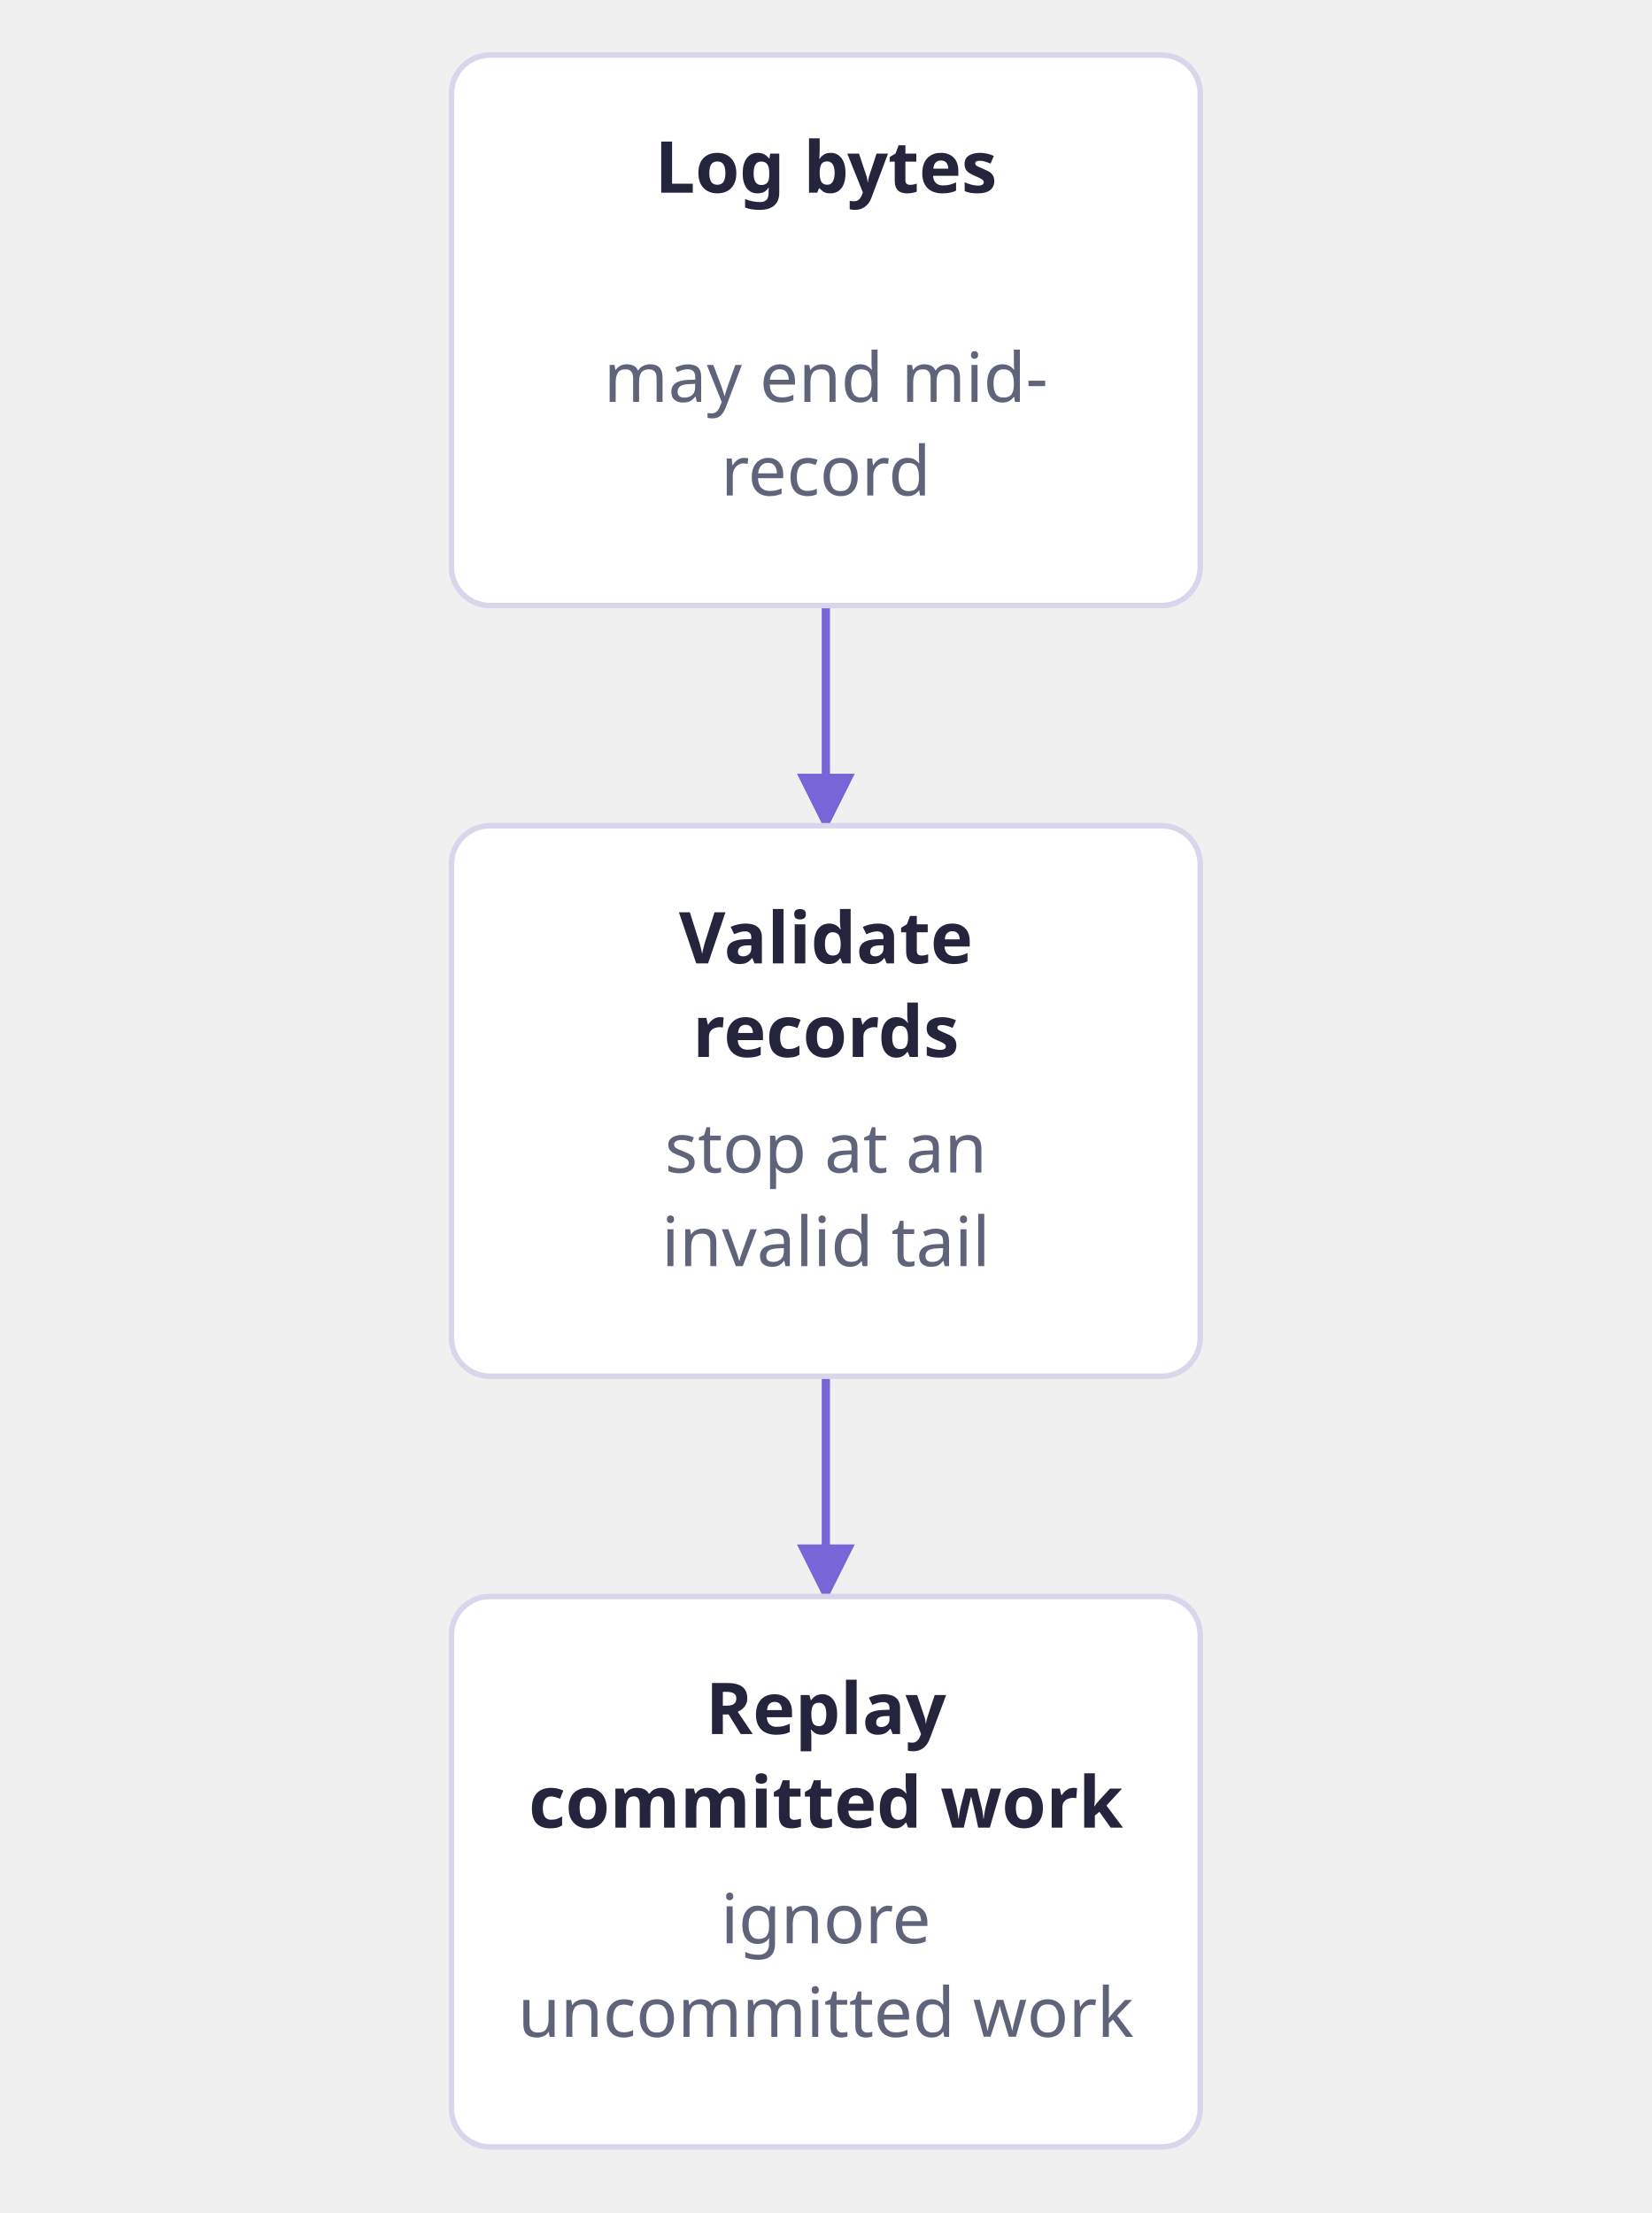
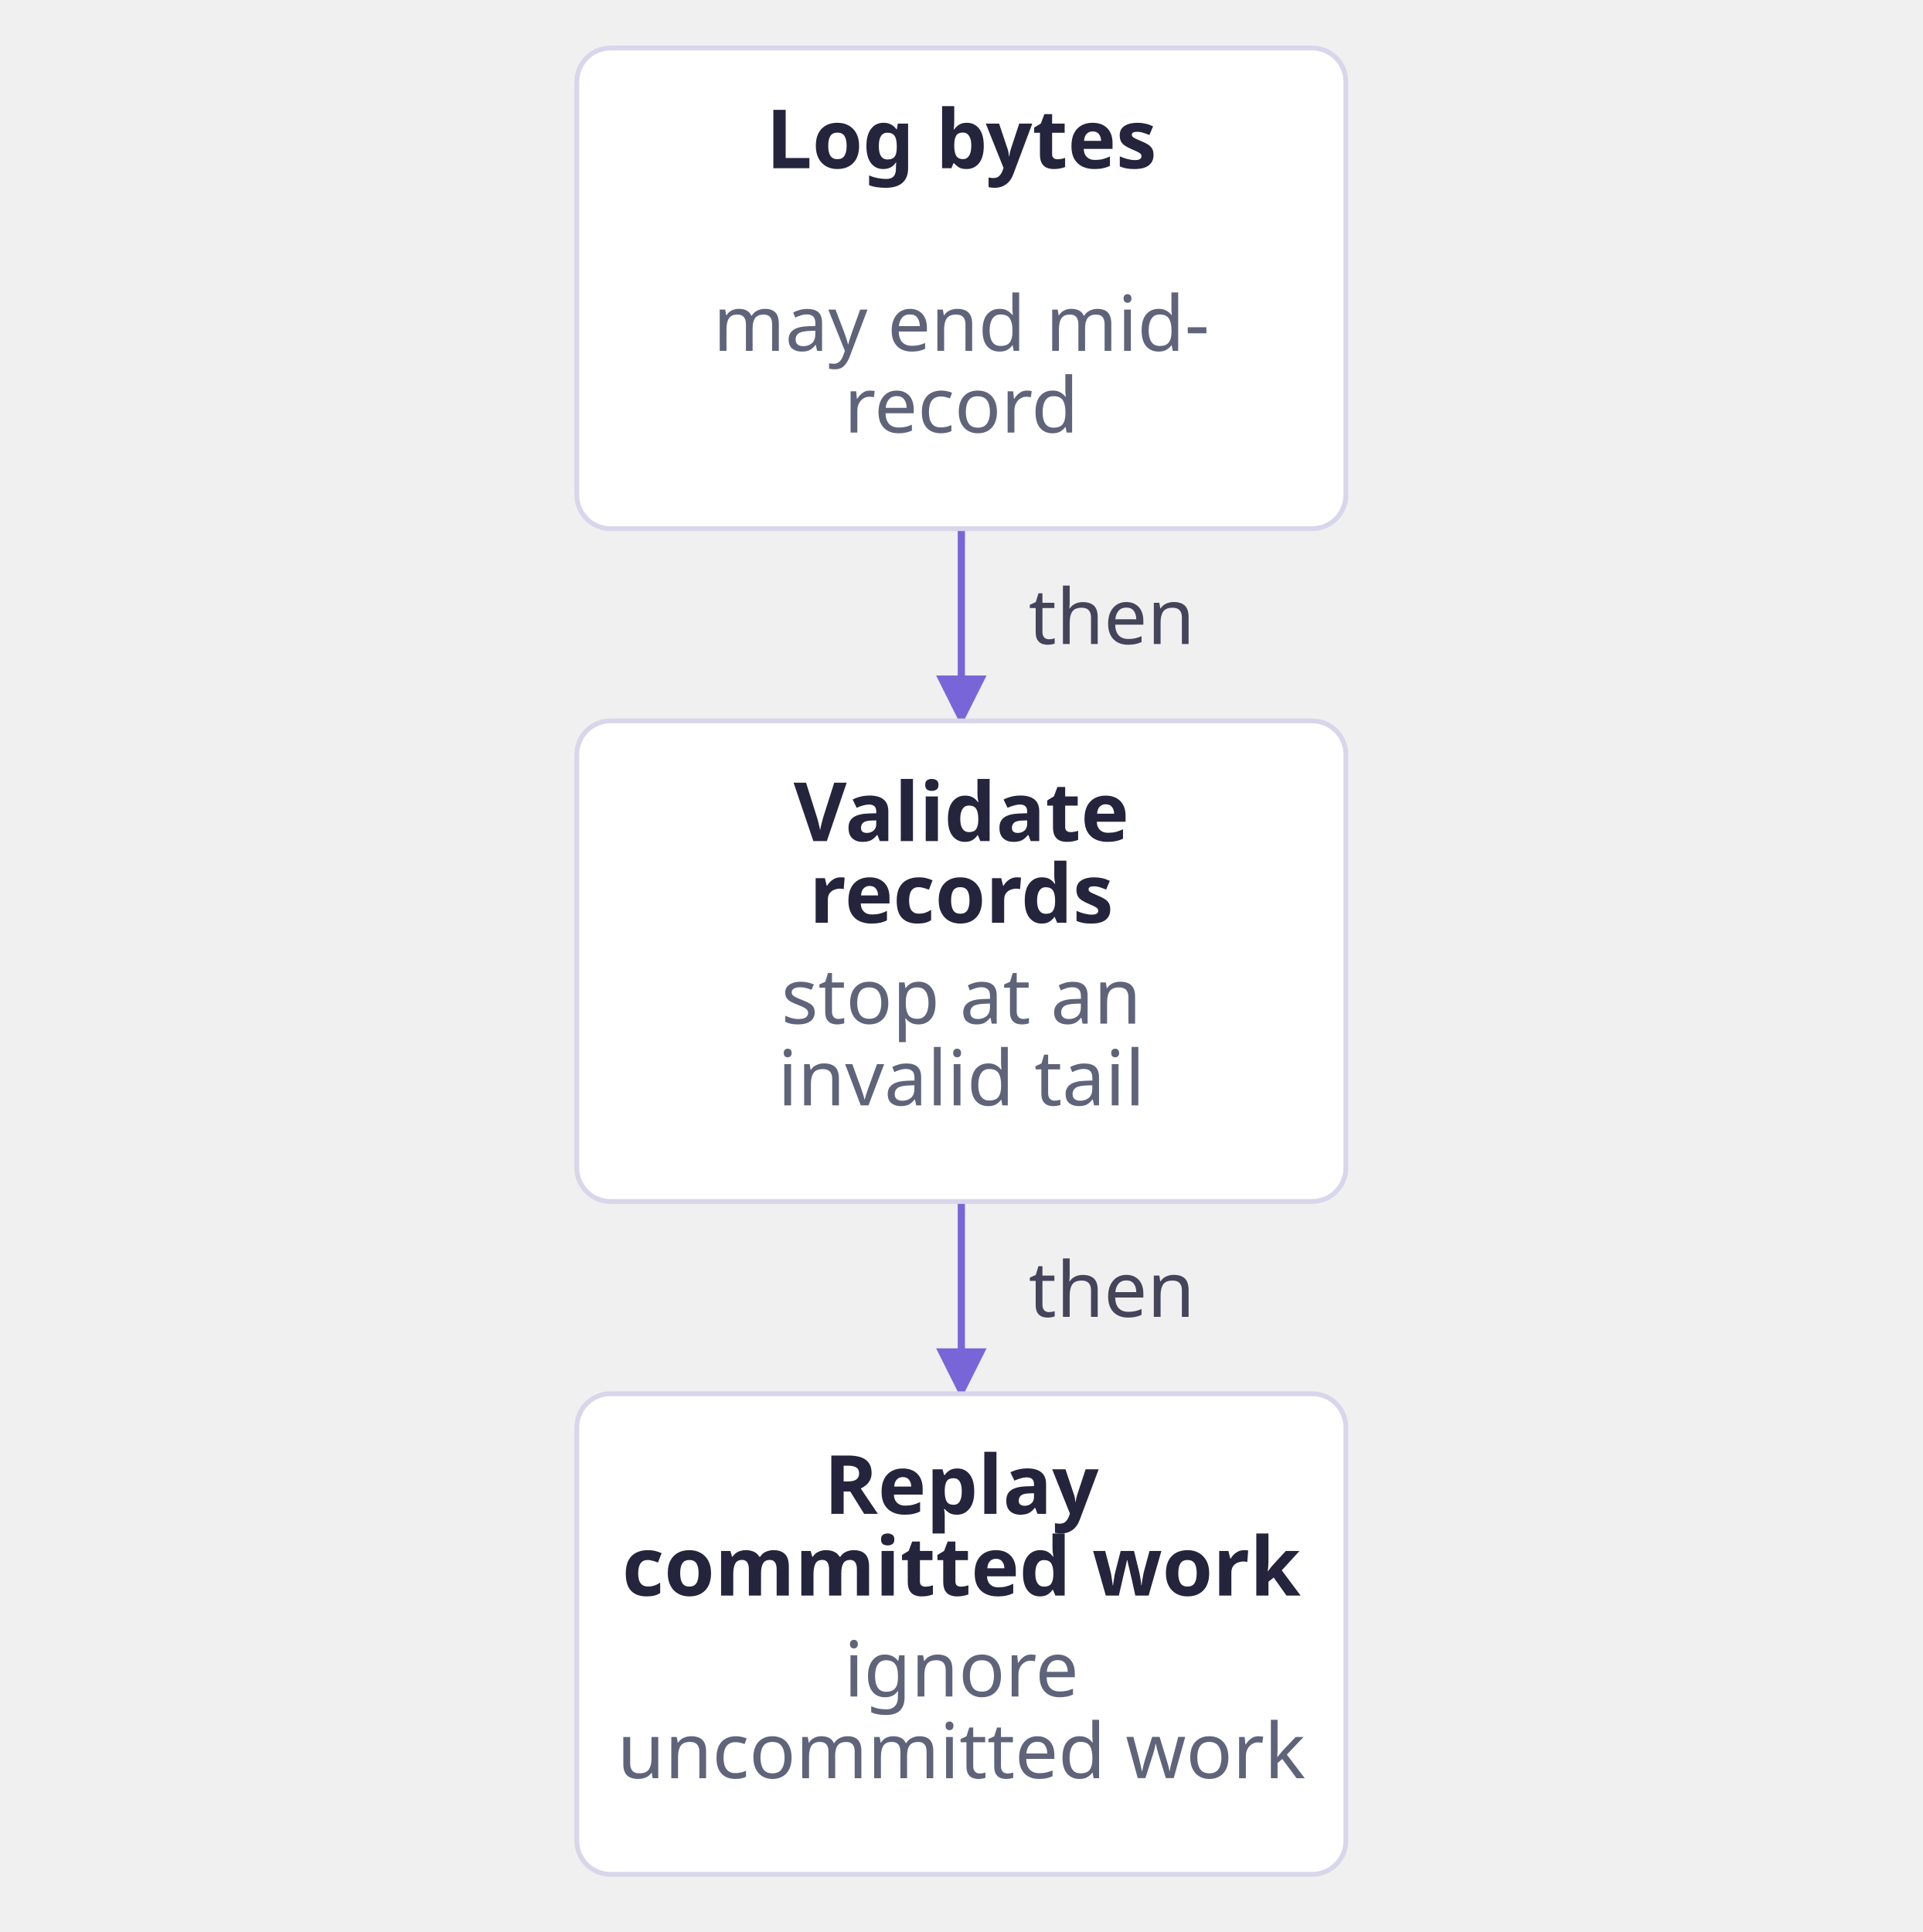
- <svg xmlns="http://www.w3.org/2000/svg" class="concept-svg" viewBox="0 0 300 402" role="img" aria-labelledby="concept-wal-torn-tail-title concept-wal-torn-tail-desc">
+ <svg xmlns="http://www.w3.org/2000/svg" class="concept-svg" width="400" height="402" viewBox="0 0 400 402" role="img" aria-labelledby="concept-wal-torn-tail-title concept-wal-torn-tail-desc">
  <defs>
    <marker id="concept-wal-torn-tail-arrow" viewBox="0 0 10 10" refX="9" refY="5" markerWidth="7" markerHeight="7" orient="auto-start-reverse">
      <path d="M 0 0 L 10 5 L 0 10 z" fill="#7866d9" />
    </marker>
  </defs>
-   <path d="M 150 110 L 150 150" stroke="#7866d9" stroke-width="1.5" marker-end="url(#concept-wal-torn-tail-arrow)" fill="none" />
-   <path d="M 150 250 L 150 290" stroke="#7866d9" stroke-width="1.5" marker-end="url(#concept-wal-torn-tail-arrow)" fill="none" />
+   <path d="M 200 110 L 200 150" stroke="#7866d9" stroke-width="1.5" marker-end="url(#concept-wal-torn-tail-arrow)" fill="none" />
+   <text x="214" y="134" text-anchor="start" fill="#44445b" font-family="system-ui,sans-serif" font-size="16">then</text>
+   <path d="M 200 250 L 200 290" stroke="#7866d9" stroke-width="1.5" marker-end="url(#concept-wal-torn-tail-arrow)" fill="none" />
+   <text x="214" y="274" text-anchor="start" fill="#44445b" font-family="system-ui,sans-serif" font-size="16">then</text>
  <g>
-     <rect x="82" y="10" width="136" height="100" rx="7" fill="#ffffff" stroke="#d7d6eb" />
-     <text x="150" y="35" text-anchor="middle" fill="#24243d" font-family="system-ui,sans-serif" font-size="13" font-weight="650">Log bytes</text>
-     <text x="150" y="73" text-anchor="middle" fill="#60647a" font-family="system-ui,sans-serif" font-size="12.5">may end mid-</text>
-     <text x="150" y="90" text-anchor="middle" fill="#60647a" font-family="system-ui,sans-serif" font-size="12.5">record</text>
+     <rect x="120" y="10" width="160" height="100" rx="7" fill="#ffffff" stroke="#d7d6eb" />
+     <text x="200" y="35" text-anchor="middle" fill="#24243d" font-family="system-ui,sans-serif" font-size="17" font-weight="650">Log bytes</text>
+     <text x="200" y="73" text-anchor="middle" fill="#60647a" font-family="system-ui,sans-serif" font-size="16">may end mid-</text>
+     <text x="200" y="90" text-anchor="middle" fill="#60647a" font-family="system-ui,sans-serif" font-size="16">record</text>
  </g>
  <g>
-     <rect x="82" y="150" width="136" height="100" rx="7" fill="#ffffff" stroke="#d7d6eb" />
-     <text x="150" y="175" text-anchor="middle" fill="#24243d" font-family="system-ui,sans-serif" font-size="13" font-weight="650">Validate</text>
-     <text x="150" y="192" text-anchor="middle" fill="#24243d" font-family="system-ui,sans-serif" font-size="13" font-weight="650">records</text>
-     <text x="150" y="213" text-anchor="middle" fill="#60647a" font-family="system-ui,sans-serif" font-size="12.5">stop at an</text>
-     <text x="150" y="230" text-anchor="middle" fill="#60647a" font-family="system-ui,sans-serif" font-size="12.5">invalid tail</text>
+     <rect x="120" y="150" width="160" height="100" rx="7" fill="#ffffff" stroke="#d7d6eb" />
+     <text x="200" y="175" text-anchor="middle" fill="#24243d" font-family="system-ui,sans-serif" font-size="17" font-weight="650">Validate</text>
+     <text x="200" y="192" text-anchor="middle" fill="#24243d" font-family="system-ui,sans-serif" font-size="17" font-weight="650">records</text>
+     <text x="200" y="213" text-anchor="middle" fill="#60647a" font-family="system-ui,sans-serif" font-size="16">stop at an</text>
+     <text x="200" y="230" text-anchor="middle" fill="#60647a" font-family="system-ui,sans-serif" font-size="16">invalid tail</text>
  </g>
  <g>
-     <rect x="82" y="290" width="136" height="100" rx="7" fill="#ffffff" stroke="#d7d6eb" />
-     <text x="150" y="315" text-anchor="middle" fill="#24243d" font-family="system-ui,sans-serif" font-size="13" font-weight="650">Replay</text>
-     <text x="150" y="332" text-anchor="middle" fill="#24243d" font-family="system-ui,sans-serif" font-size="13" font-weight="650">committed work</text>
-     <text x="150" y="353" text-anchor="middle" fill="#60647a" font-family="system-ui,sans-serif" font-size="12.5">ignore</text>
-     <text x="150" y="370" text-anchor="middle" fill="#60647a" font-family="system-ui,sans-serif" font-size="12.5">uncommitted work</text>
+     <rect x="120" y="290" width="160" height="100" rx="7" fill="#ffffff" stroke="#d7d6eb" />
+     <text x="200" y="315" text-anchor="middle" fill="#24243d" font-family="system-ui,sans-serif" font-size="17" font-weight="650">Replay</text>
+     <text x="200" y="332" text-anchor="middle" fill="#24243d" font-family="system-ui,sans-serif" font-size="17" font-weight="650">committed work</text>
+     <text x="200" y="353" text-anchor="middle" fill="#60647a" font-family="system-ui,sans-serif" font-size="16">ignore</text>
+     <text x="200" y="370" text-anchor="middle" fill="#60647a" font-family="system-ui,sans-serif" font-size="16">uncommitted work</text>
  </g>
</svg>
